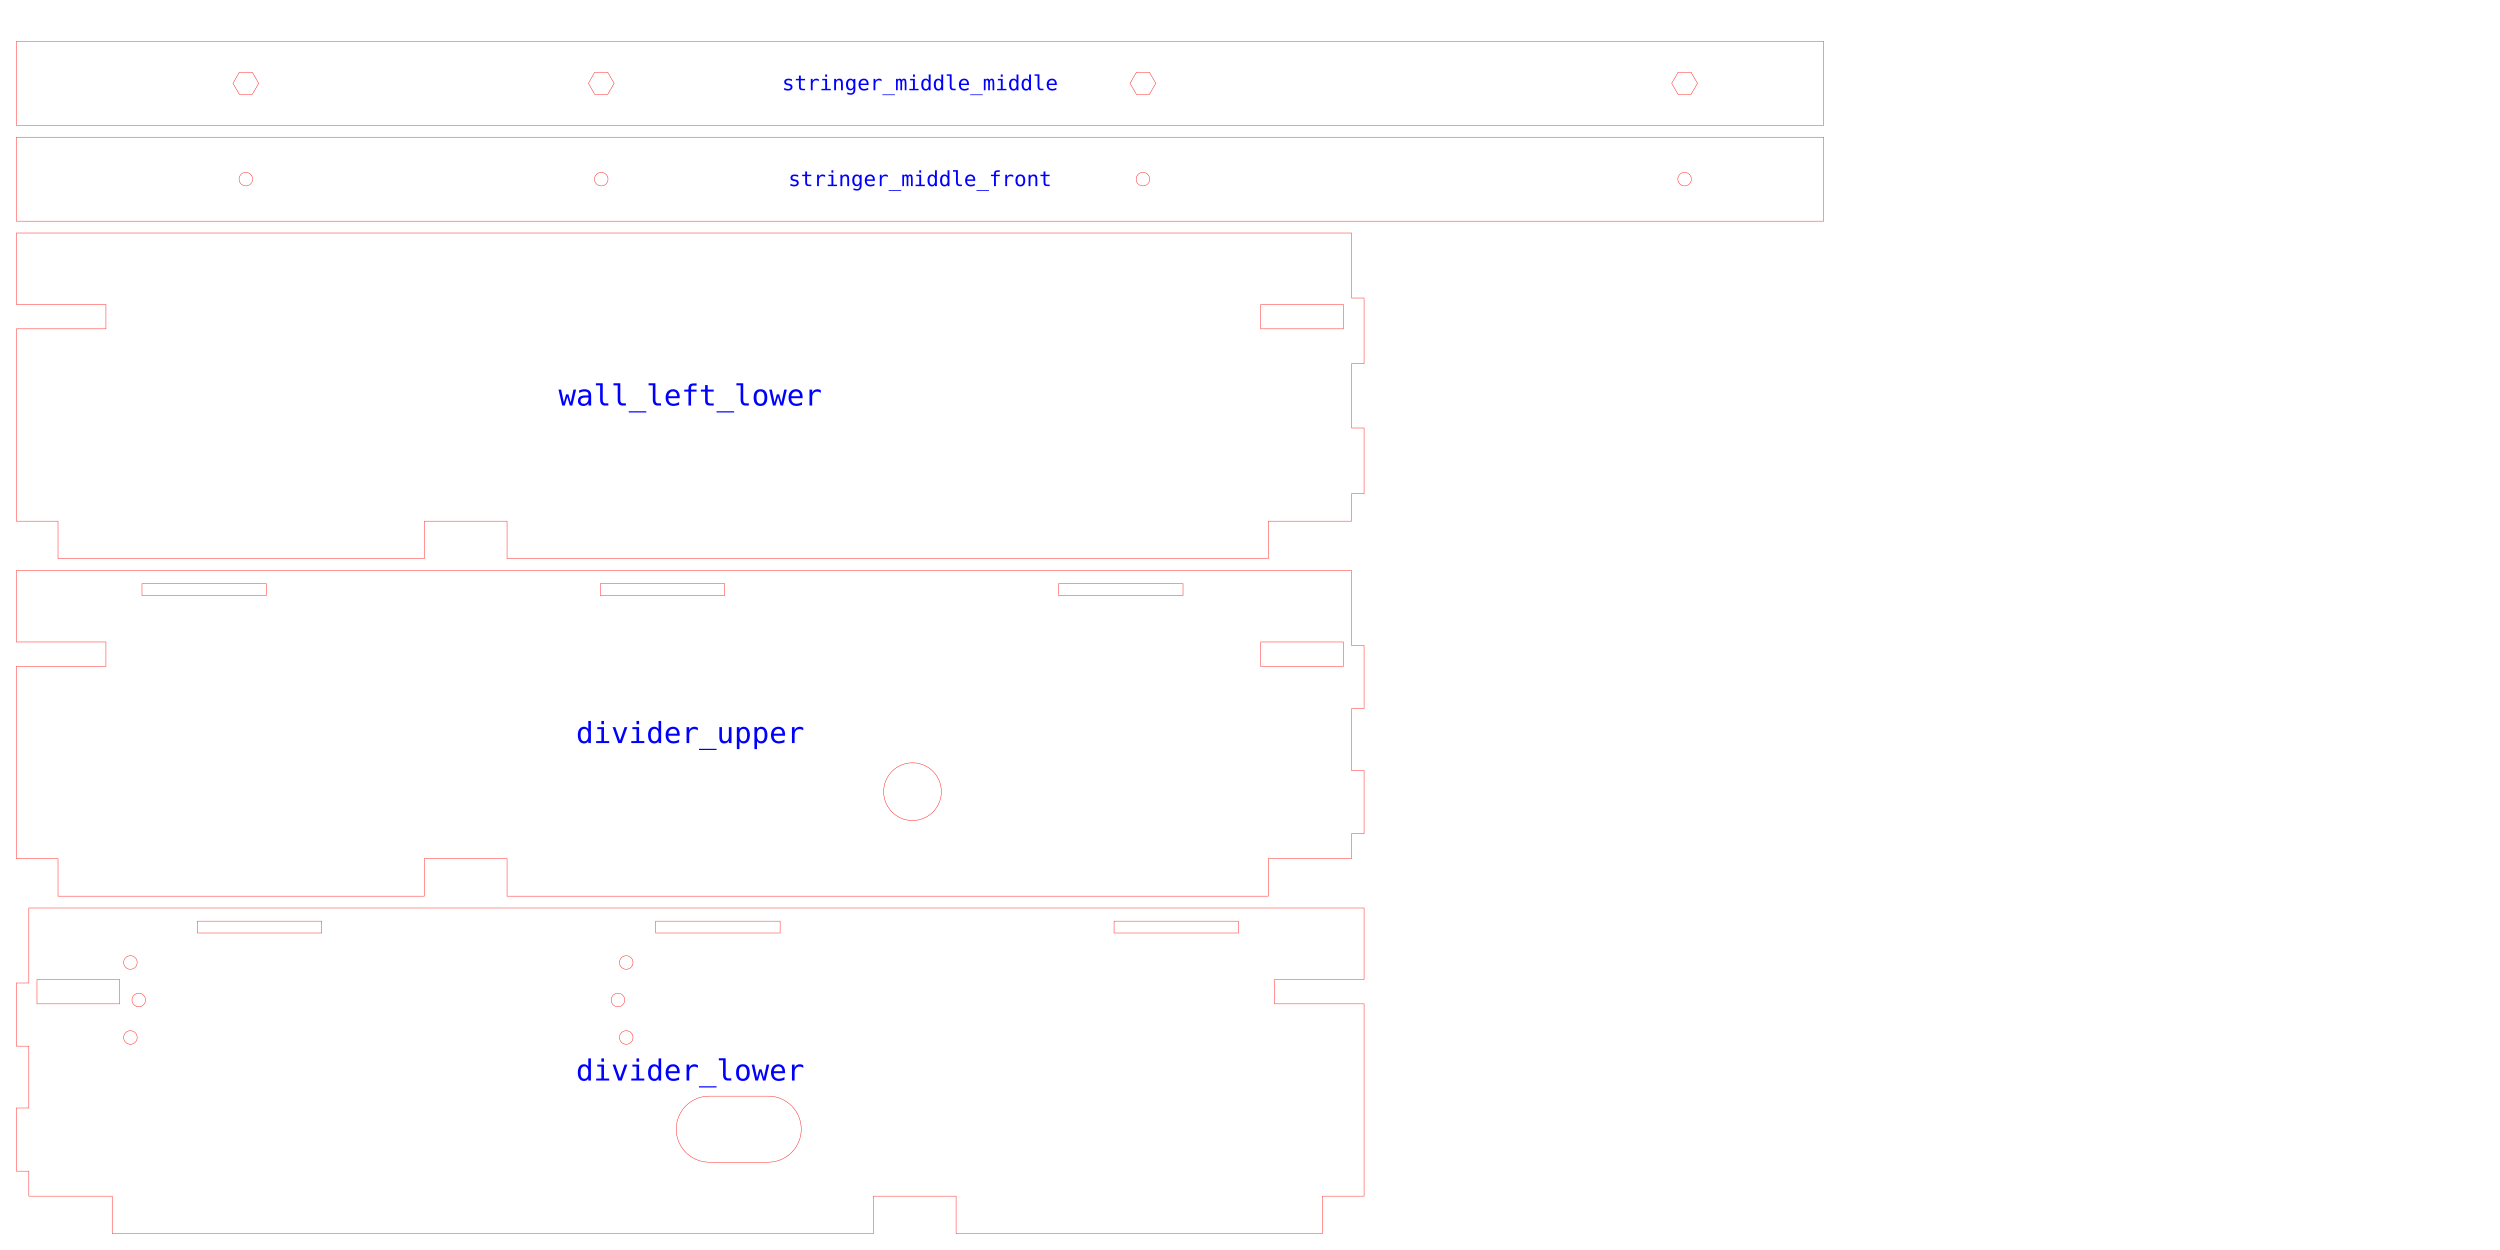
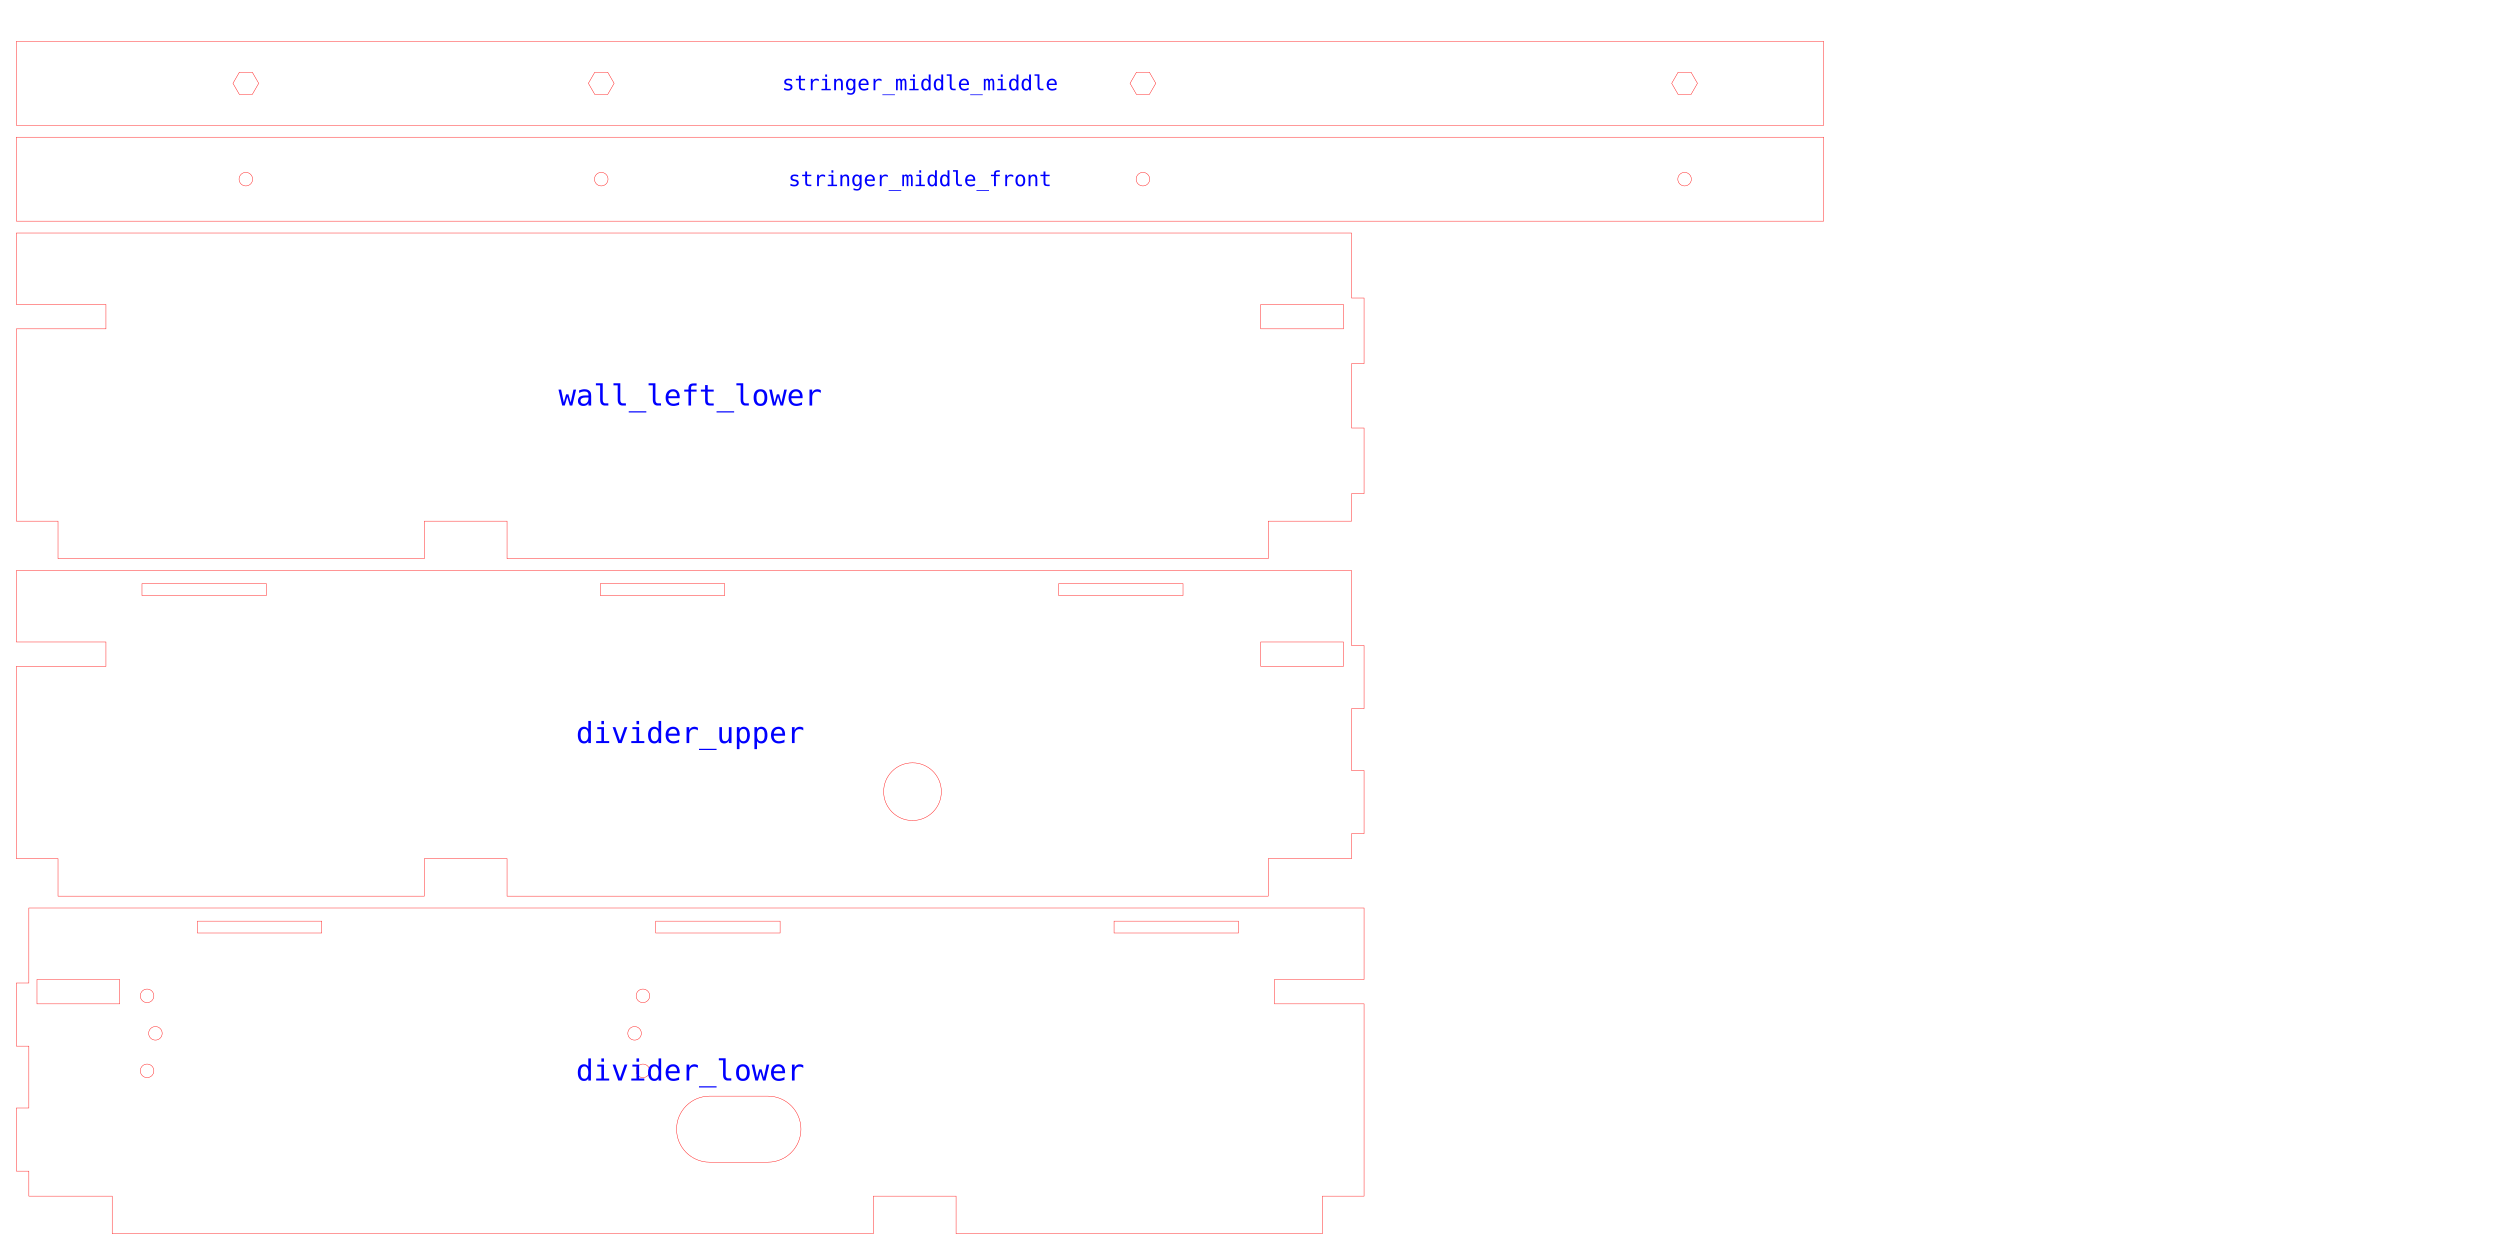
<svg xmlns="http://www.w3.org/2000/svg" width="600.0mm" height="300.0mm" viewBox="0 0 600.0 300.0">
  <g id="cut" fill="none" stroke="#ff0000" stroke-width="0.1">
-     <path d="M305.875,235.075 L305.875,240.925 L327.375,240.925 L327.375,287.075 L317.375,287.075 L317.375,296.075 L229.458,296.075 L229.458,287.075 L209.608,287.075 L209.608,296.075 L26.925,296.075 L26.925,287.075 L6.925,287.075 L6.925,281.075 L3.925,281.075 L3.925,265.925 L6.925,265.925 L6.925,251.075 L3.925,251.075 L3.925,235.925 L6.925,235.925 L6.925,217.925 L327.375,217.925 L327.375,235.075 Z M267.375,221.075 L267.375,223.925 L297.225,223.925 L297.225,221.075 Z M157.375,221.075 L157.375,223.925 L187.225,223.925 L187.225,221.075 Z M47.375,223.925 L77.225,223.925 L77.225,221.075 L47.375,221.075 Z M8.875,240.925 L28.725,240.925 L28.725,235.075 L8.875,235.075 Z M184.375,263.075 L170.225,263.075 A7.925,7.925 0 0 0 170.225,278.925 L184.375,278.925 A7.925,7.925 0 0 0 184.375,263.075 Z" />
-     <circle cx="148.3" cy="240.0" r="1.625" />
-     <circle cx="31.3" cy="231.0" r="1.625" />
-     <circle cx="31.3" cy="249.0" r="1.625" />
-     <circle cx="33.3" cy="240.0" r="1.625" />
-     <circle cx="150.3" cy="231.0" r="1.625" />
-     <circle cx="150.3" cy="249.0" r="1.625" />
+     <path d="M305.875,235.075 L305.875,240.925 L327.375,240.925 L327.375,287.075 L317.375,287.075 L317.375,296.075 L229.458,296.075 L229.458,287.075 L209.608,287.075 L209.608,296.075 L26.925,296.075 L26.925,287.075 L6.925,287.075 L6.925,281.075 L3.925,281.075 L3.925,265.925 L6.925,265.925 L6.925,251.075 L3.925,251.075 L3.925,235.925 L6.925,235.925 L6.925,217.925 L327.375,217.925 L327.375,235.075 Z M267.375,221.075 L267.375,223.925 L297.225,223.925 L297.225,221.075 Z M157.375,221.075 L157.375,223.925 L187.225,223.925 L187.225,221.075 Z M47.375,223.925 L77.225,223.925 L77.225,221.075 L47.375,221.075 Z M8.875,240.925 L28.725,240.925 L28.725,235.075 L8.875,235.075 Z M184.3,263.075 L170.3,263.075 A7.925,7.925 0 0 0 170.3,278.925 L184.3,278.925 A7.925,7.925 0 0 0 184.3,263.075 Z" />
+     <circle cx="152.3" cy="248.0" r="1.625" />
+     <circle cx="35.3" cy="239.0" r="1.625" />
+     <circle cx="35.3" cy="257.0" r="1.625" />
+     <circle cx="37.3" cy="248.0" r="1.625" />
+     <circle cx="154.3" cy="239.0" r="1.625" />
+     <circle cx="154.3" cy="257.0" r="1.625" />
    <path d="M25.425,159.925 L25.425,154.075 L3.925,154.075 L3.925,136.925 L324.375,136.925 L324.375,154.925 L327.375,154.925 L327.375,170.075 L324.375,170.075 L324.375,184.925 L327.375,184.925 L327.375,200.075 L324.375,200.075 L324.375,206.075 L304.375,206.075 L304.375,215.075 L121.692,215.075 L121.692,206.075 L101.842,206.075 L101.842,215.075 L13.925,215.075 L13.925,206.075 L3.925,206.075 L3.925,159.925 Z M302.575,159.925 L322.425,159.925 L322.425,154.075 L302.575,154.075 Z M254.075,140.075 L254.075,142.925 L283.925,142.925 L283.925,140.075 Z M144.075,140.075 L144.075,142.925 L173.925,142.925 L173.925,140.075 Z M34.075,142.925 L63.925,142.925 L63.925,140.075 L34.075,140.075 Z" />
    <circle cx="219.0" cy="190.0" r="6.925" />
    <path d="M25.425,73.075 L3.925,73.075 L3.925,55.925 L324.375,55.925 L324.375,71.525 L327.375,71.525 L327.375,87.275 L324.375,87.275 L324.375,102.725 L327.375,102.725 L327.375,118.475 L324.375,118.475 L324.375,125.075 L304.375,125.075 L304.375,134.075 L121.692,134.075 L121.692,125.075 L101.842,125.075 L101.842,134.075 L13.925,134.075 L13.925,125.075 L3.925,125.075 L3.925,78.925 L25.425,78.925 Z M322.425,78.925 L322.425,73.075 L302.575,73.075 L302.575,78.925 Z" />
    <path d="M3.925,53.075 L3.925,32.925 L437.675,32.925 L437.675,53.075 Z" />
    <circle cx="404.3" cy="43.0" r="1.625" />
    <circle cx="274.3" cy="43.0" r="1.625" />
    <circle cx="144.3" cy="43.0" r="1.625" />
    <circle cx="59.0" cy="43.0" r="1.625" />
    <path d="M3.925,30.075 L3.925,9.925 L437.675,9.925 L437.675,30.075 Z M407.389,20.0 L405.844,17.325 L402.756,17.325 L401.211,20.0 L402.756,22.675 L405.844,22.675 Z M277.389,20.0 L275.844,17.325 L272.756,17.325 L271.211,20.0 L272.756,22.675 L275.844,22.675 Z M147.389,20.0 L145.844,17.325 L142.756,17.325 L141.211,20.0 L142.756,22.675 L145.844,22.675 Z M62.089,20.0 L60.544,17.325 L57.456,17.325 L55.911,20.0 L57.456,22.675 L60.544,22.675 Z" />
  </g>
  <g id="labels-do-not-cut" fill="#0000ff" font-family="monospace">
    <text x="165.65" y="259.333" font-size="7.0" text-anchor="middle">divider_lower</text>
    <text x="165.65" y="178.333" font-size="7.0" text-anchor="middle">divider_upper</text>
    <text x="165.65" y="97.333" font-size="7.0" text-anchor="middle">wall_left_lower</text>
    <text x="220.8" y="44.667" font-size="5.0" text-anchor="middle">stringer_middle_front</text>
    <text x="220.8" y="21.667" font-size="5.0" text-anchor="middle">stringer_middle_middle</text>
  </g>
</svg>
